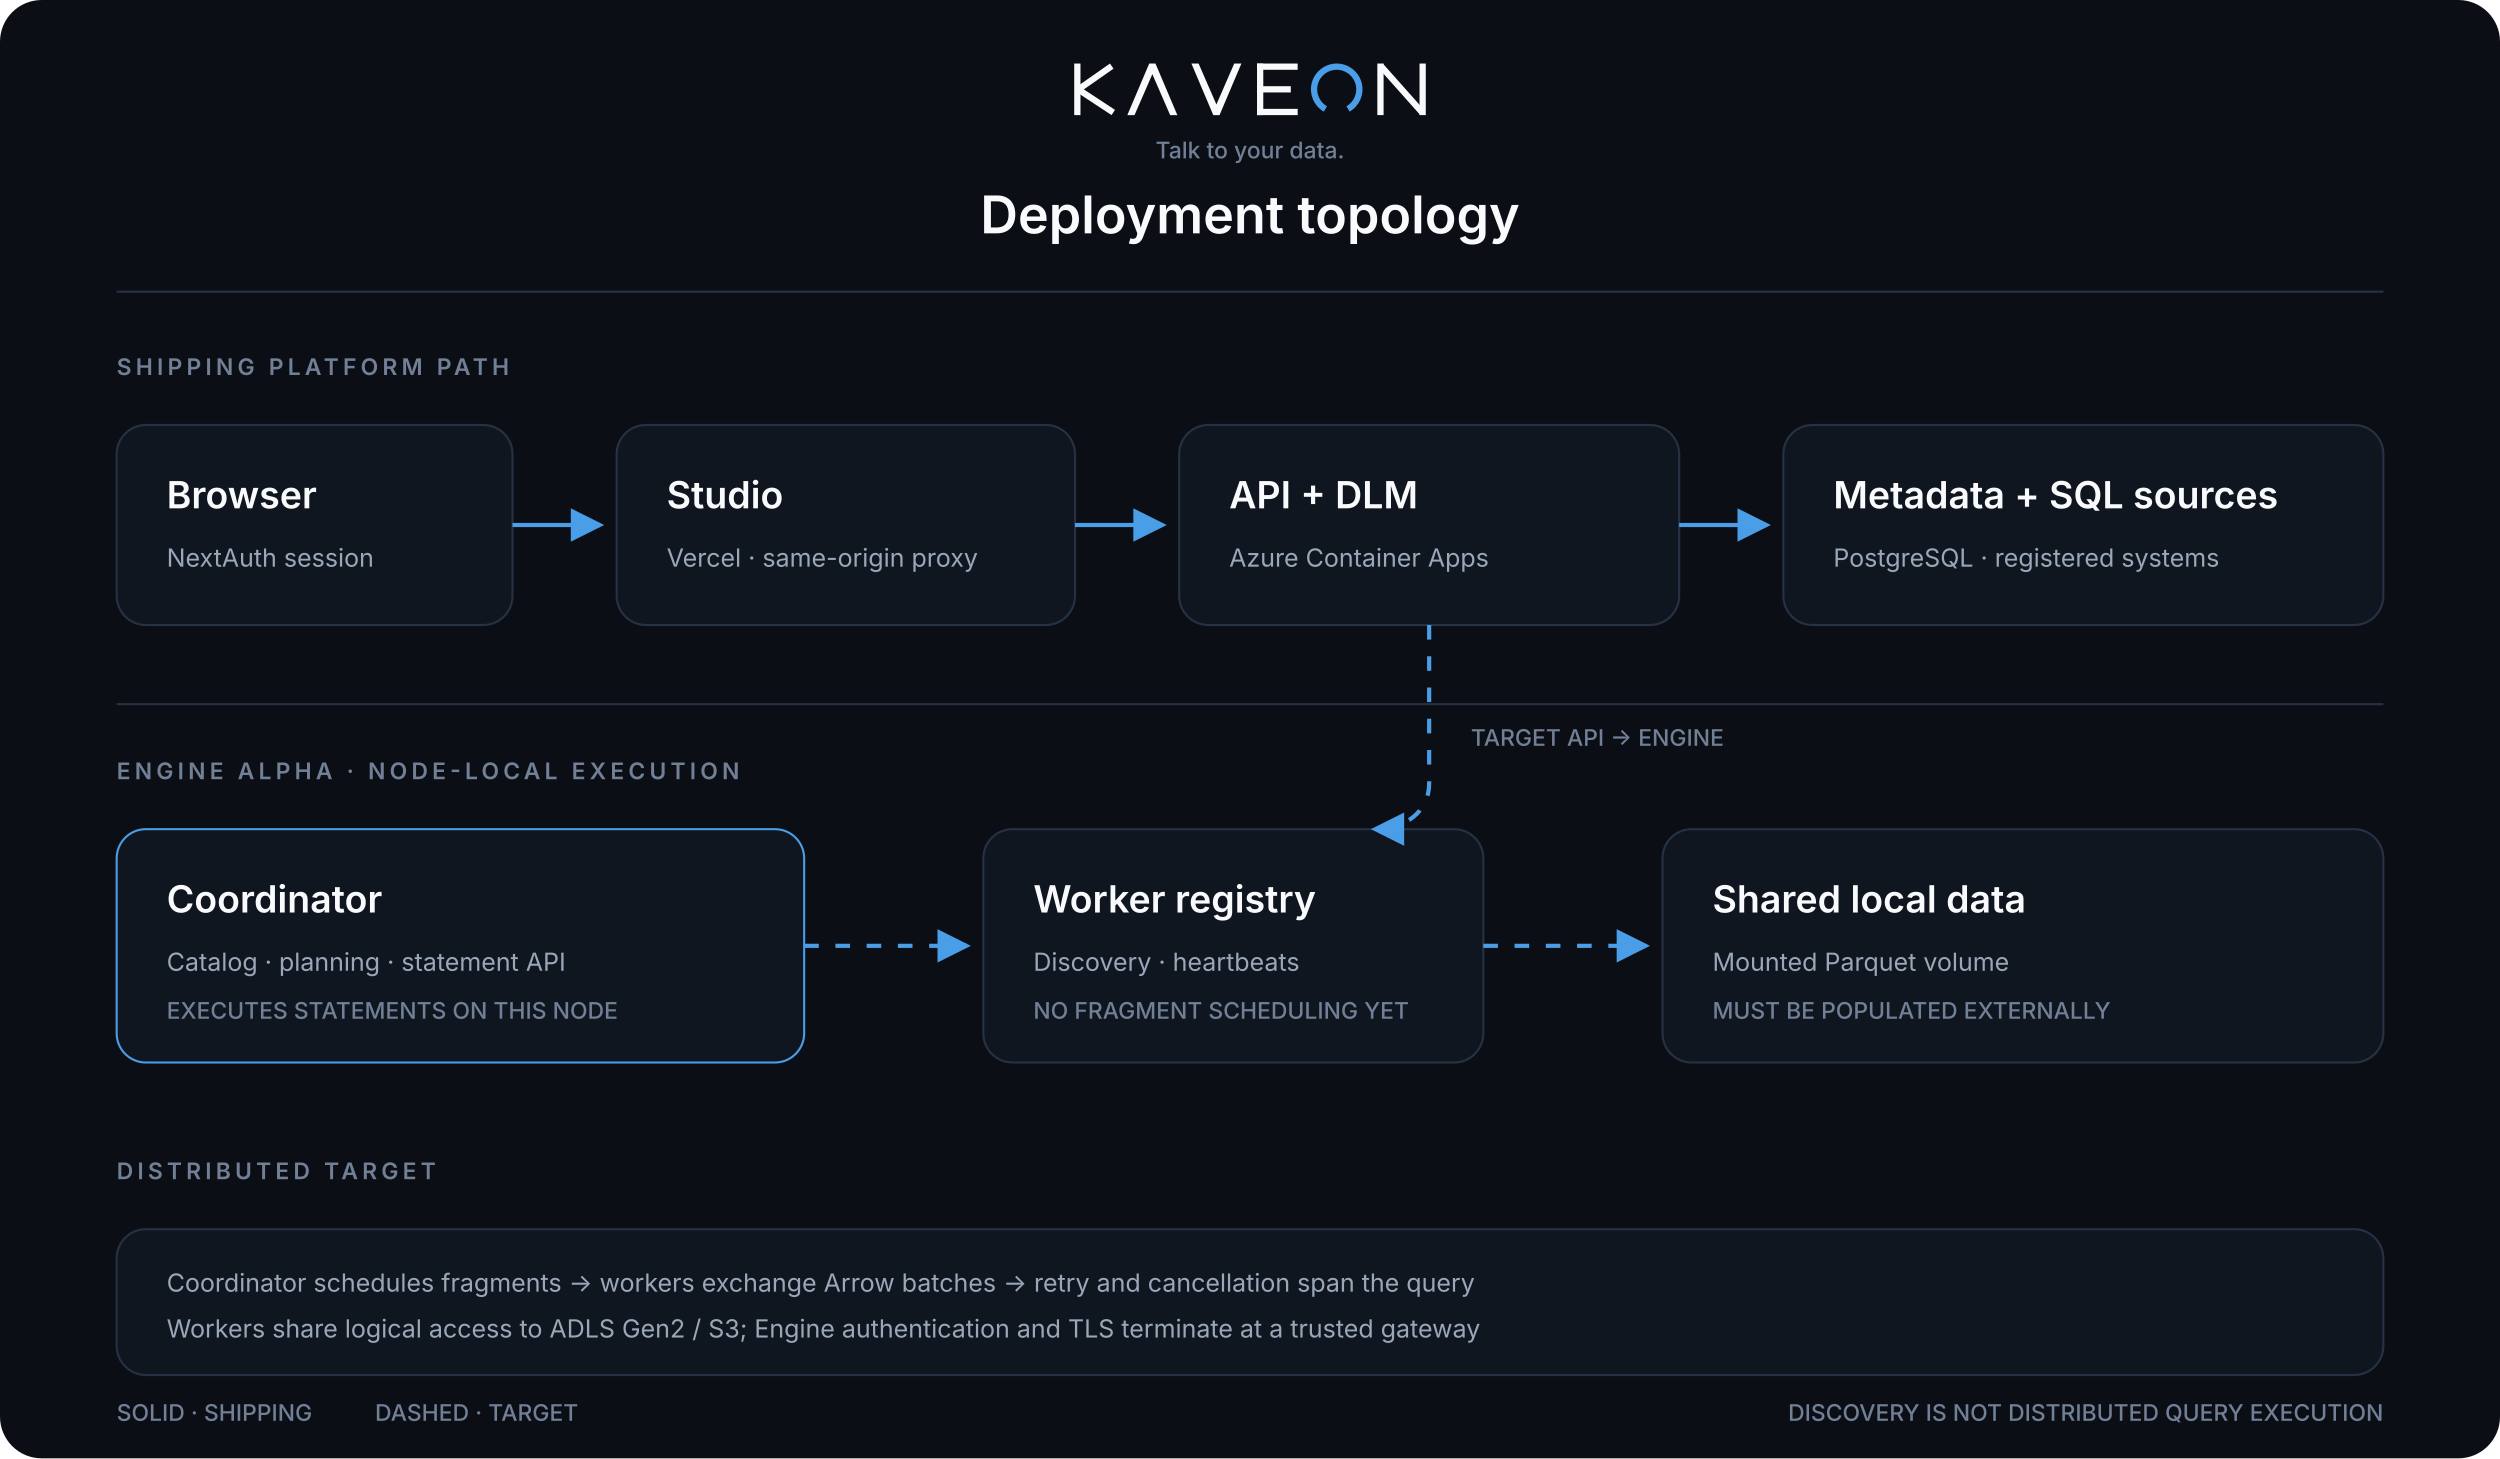
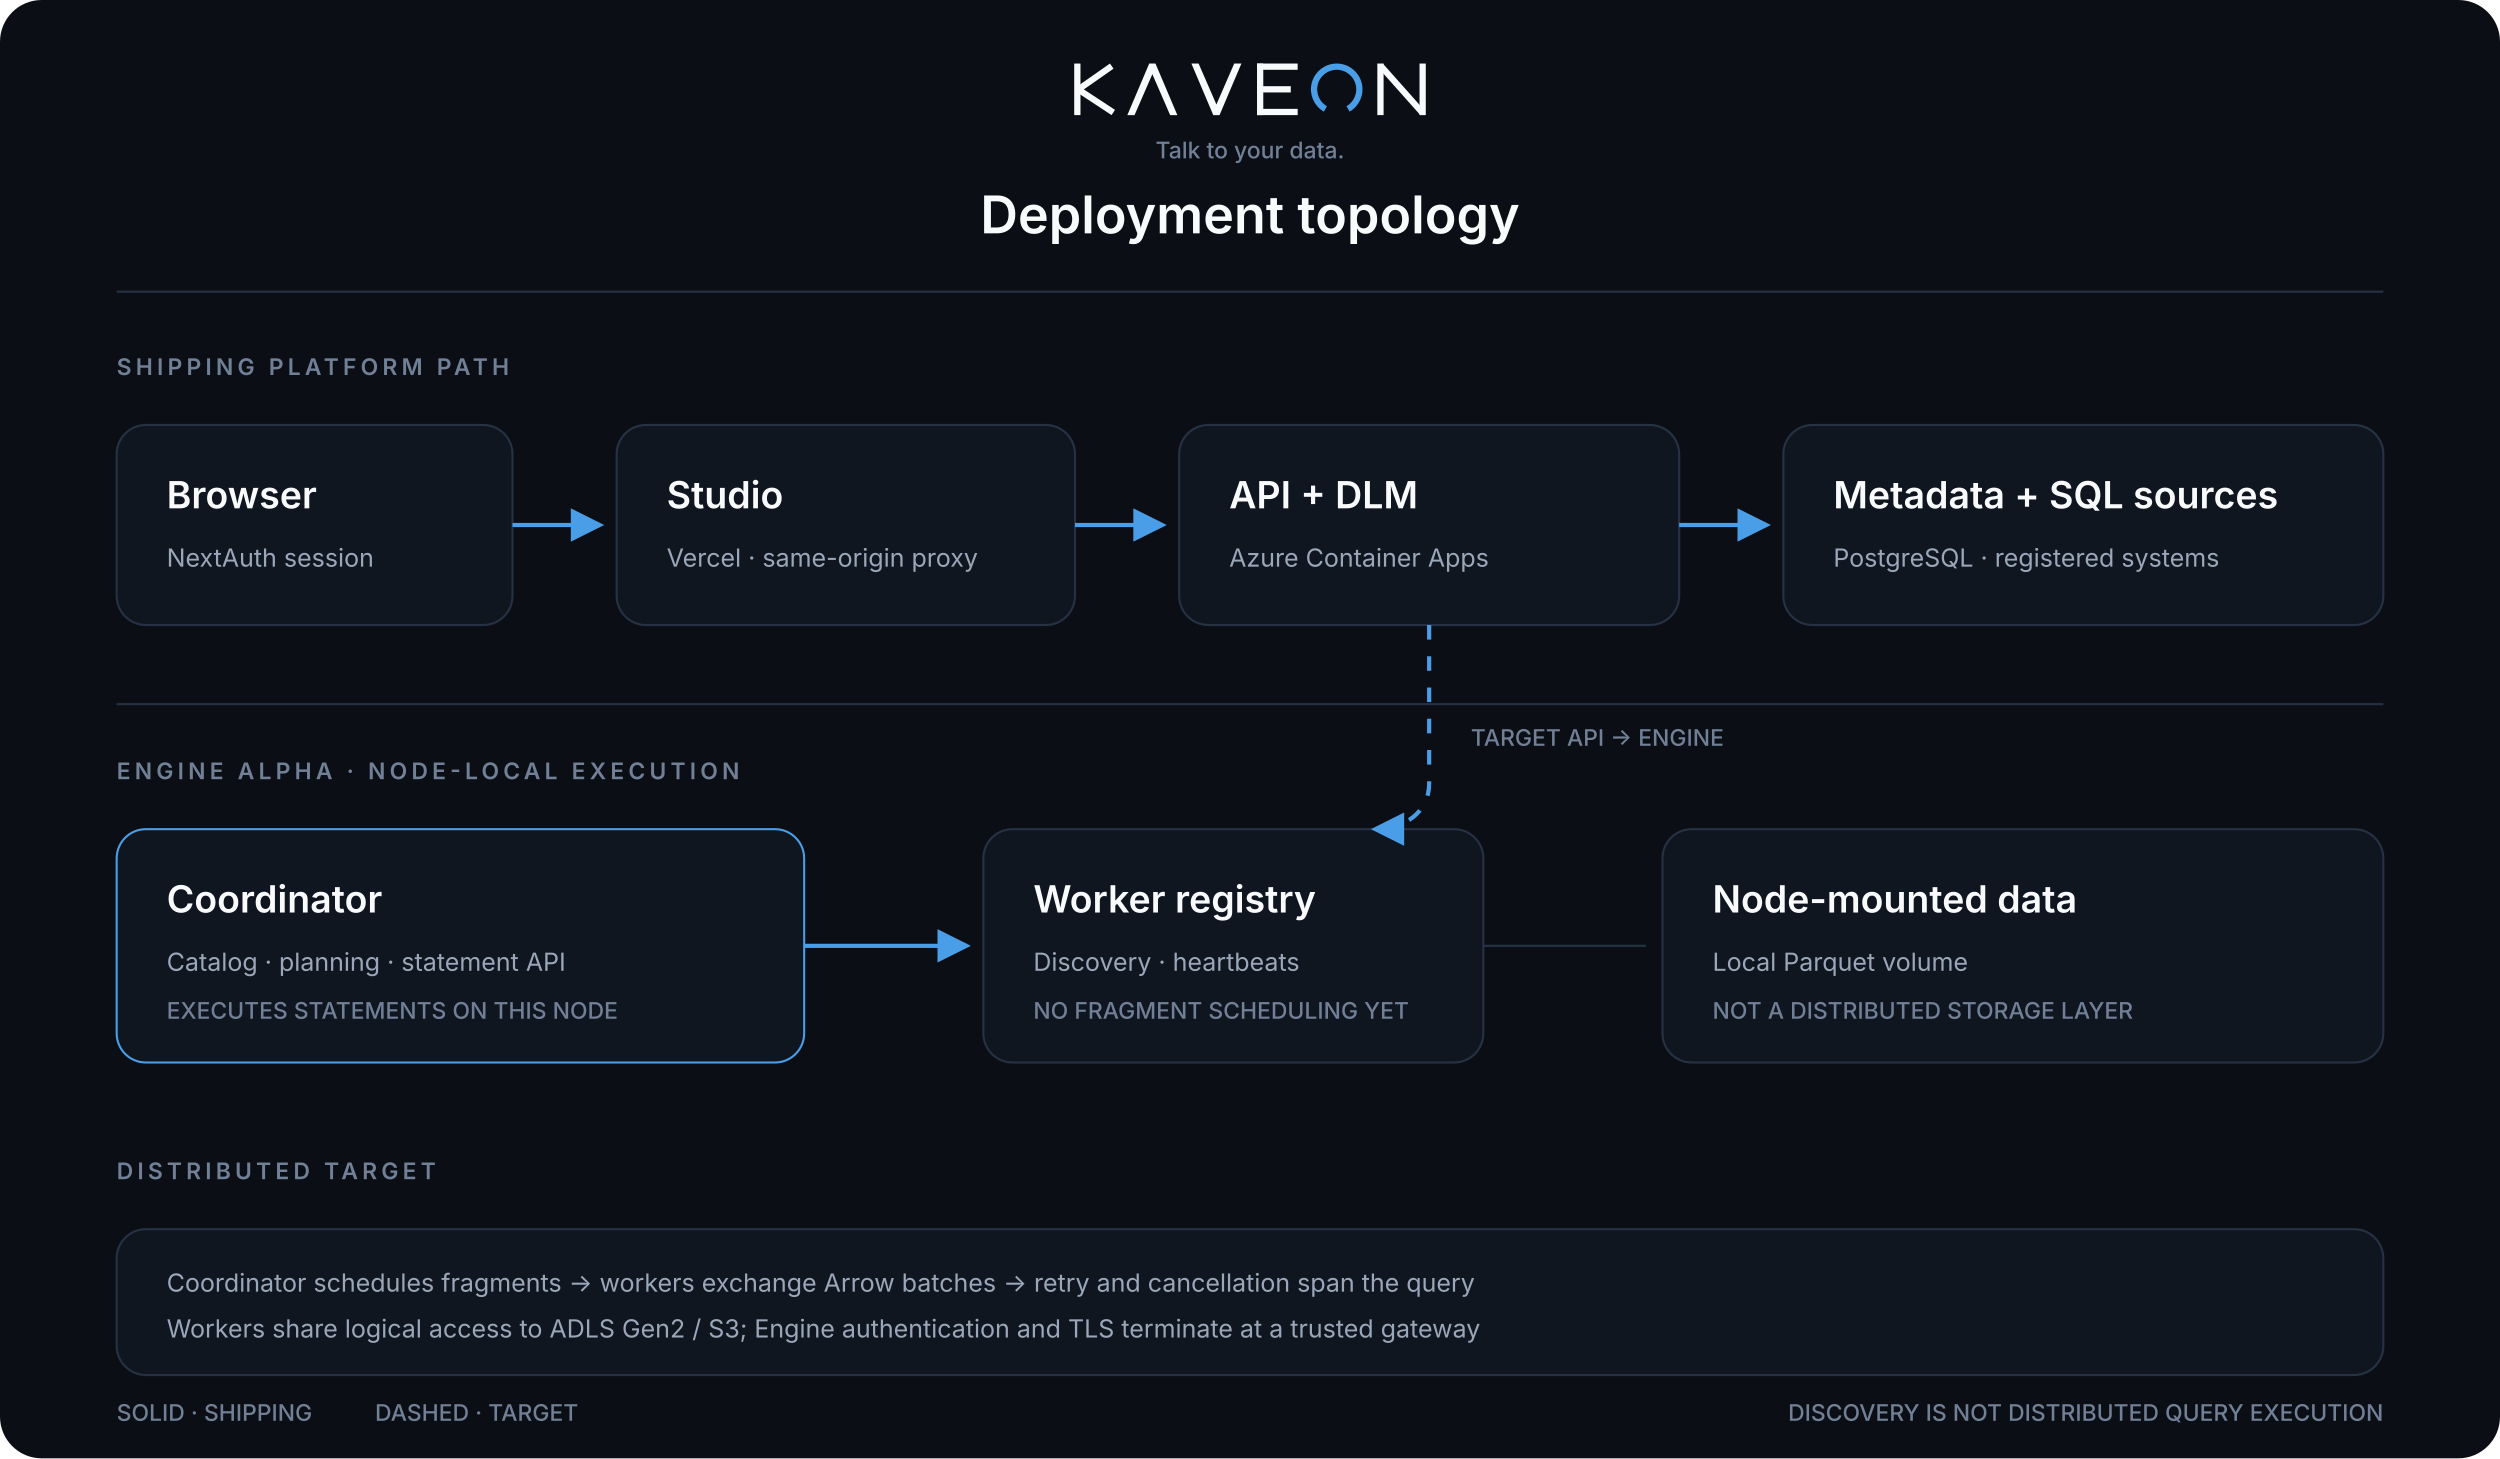
<svg xmlns="http://www.w3.org/2000/svg" width="1200" height="700" viewBox="0 0 1200 700" role="img" aria-labelledby="deploy-title deploy-desc">
  <defs>
    <marker id="deploy-arrow" markerWidth="8" markerHeight="8" refX="7" refY="4" orient="auto">
      <path d="M0 0 8 4 0 8Z" fill="#4A9EE8" />
    </marker>
    <style>.eyebrow{font:600 11px Inter,Segoe UI,sans-serif;letter-spacing:2px;fill:#718096}.title{font:600 25px Inter,Segoe UI,sans-serif;fill:#f8fafc}.heading{font:600 18px Inter,Segoe UI,sans-serif;fill:#f8fafc}.body{font:400 12px Inter,Segoe UI,sans-serif;fill:#9aa7b8}.note{font:500 11px Inter,Segoe UI,sans-serif;fill:#718096}.box{fill:#101620;stroke:#263244;stroke-width:1}.accent{stroke:#4A9EE8}.rule{stroke:#263244}.flow{fill:none;stroke:#4A9EE8;stroke-width:2;marker-end:url(#deploy-arrow)}.target{stroke-dasharray:7 8;animation:deploy-flow 3s linear infinite}@keyframes deploy-flow{to{stroke-dashoffset:-30}}@media(prefers-reduced-motion:reduce){.target{animation:none}}</style>
  </defs>
  <rect width="1200" height="700" rx="20" fill="#0b0f15" />
  <g transform="translate(502.125 20) scale(.15)" fill="#f8fafc">
    <rect x="90" y="70" width="20" height="165" />
    <polygon points="108.73,161.2 215.73,86.39 204.27,70 97.27,144.8" />
    <polygon points="97.51,161.36 209.51,235 220.49,218.29 108.49,144.64" />
    <path d="M260 235 330 70h20l70 165h-23l-57-131-57 131Z" />
    <path d="M465 70h23l57 131 57-131h23l-70 165h-20Z" />
    <rect x="675" y="70" width="20" height="165" />
    <rect x="675" y="70" width="130" height="20" />
    <rect x="675" y="142.5" width="108" height="20" />
    <rect x="675" y="215" width="130" height="20" />
    <rect x="1060" y="70" width="20" height="165" />
    <rect x="1195" y="70" width="20" height="165" />
    <polygon points="1062.53,83.3 1197.53,235 1212.47,221.7 1077.47,70" />
    <path d="M966.25 215.29A72.5 72.5 0 1 0 893.75 215.29" fill="none" stroke="#4A9EE8" stroke-width="20" />
  </g>
  <text x="600" y="76" text-anchor="middle" class="note">Talk to your data.</text>
  <text x="600" y="112" text-anchor="middle" class="title">Deployment topology</text>
  <line x1="56" y1="140" x2="1144" y2="140" class="rule" />
  <text x="56" y="180" class="eyebrow">SHIPPING PLATFORM PATH</text>
  <g transform="translate(56 204)">
    <rect width="190" height="96" rx="14" class="box" />
    <text x="24" y="40" class="heading">Browser</text>
    <text x="24" y="68" class="body">NextAuth session</text>
  </g>
  <path d="M246 252h42" class="flow" />
  <g transform="translate(296 204)">
    <rect width="220" height="96" rx="14" class="box" />
    <text x="24" y="40" class="heading">Studio</text>
    <text x="24" y="68" class="body">Vercel · same-origin proxy</text>
  </g>
  <path d="M516 252h42" class="flow" />
  <g transform="translate(566 204)">
    <rect width="240" height="96" rx="14" class="box" />
    <text x="24" y="40" class="heading">API + DLM</text>
    <text x="24" y="68" class="body">Azure Container Apps</text>
  </g>
  <path d="M806 252h42" class="flow" />
  <g transform="translate(856 204)">
    <rect width="288" height="96" rx="14" class="box" />
    <text x="24" y="40" class="heading">Metadata + SQL sources</text>
    <text x="24" y="68" class="body">PostgreSQL · registered systems</text>
  </g>
  <line x1="56" y1="338" x2="1144" y2="338" class="rule" />
  <text x="56" y="374" class="eyebrow">ENGINE ALPHA · NODE-LOCAL EXECUTION</text>
  <g transform="translate(56 398)">
    <rect width="330" height="112" rx="14" class="box accent" />
    <text x="24" y="40" class="heading">Coordinator</text>
    <text x="24" y="68" class="body">Catalog · planning · statement API</text>
    <text x="24" y="91" class="note">EXECUTES STATEMENTS ON THIS NODE</text>
  </g>
-   <path d="M386 454h78" class="flow target" />
+   <path d="M386 454h78" class="flow" />
  <g transform="translate(472 398)">
    <rect width="240" height="112" rx="14" class="box" />
    <text x="24" y="40" class="heading">Worker registry</text>
    <text x="24" y="68" class="body">Discovery · heartbeats</text>
    <text x="24" y="91" class="note">NO FRAGMENT SCHEDULING YET</text>
  </g>
-   <path d="M712 454h78" class="flow target" />
+   <path d="M712 454h78" fill="none" stroke="#263244" stroke-width="1" />
  <g transform="translate(798 398)">
    <rect width="346" height="112" rx="14" class="box" />
-     <text x="24" y="40" class="heading">Shared local data</text>
-     <text x="24" y="68" class="body">Mounted Parquet volume</text>
-     <text x="24" y="91" class="note">MUST BE POPULATED EXTERNALLY</text>
+     <text x="24" y="40" class="heading">Node-mounted data</text>
+     <text x="24" y="68" class="body">Local Parquet volume</text>
+     <text x="24" y="91" class="note">NOT A DISTRIBUTED STORAGE LAYER</text>
  </g>
  <path d="M686 300v76c0 14-12 22-26 22" class="flow target" />
  <text x="706" y="358" class="note">TARGET API → ENGINE</text>
  <text x="56" y="566" class="eyebrow">DISTRIBUTED TARGET</text>
  <g transform="translate(56 590)">
    <rect width="1088" height="70" rx="14" class="box" />
    <text x="24" y="30" class="body">Coordinator schedules fragments → workers exchange Arrow batches → retry and cancellation span the query</text>
    <text x="24" y="52" class="body">Workers share logical access to ADLS Gen2 / S3; Engine authentication and TLS terminate at a trusted gateway</text>
  </g>
  <text x="56" y="682" class="note">SOLID · SHIPPING</text>
  <text x="180" y="682" class="note">DASHED · TARGET</text>
  <text x="1144" y="682" text-anchor="end" class="note">DISCOVERY IS NOT DISTRIBUTED QUERY EXECUTION</text>
</svg>
